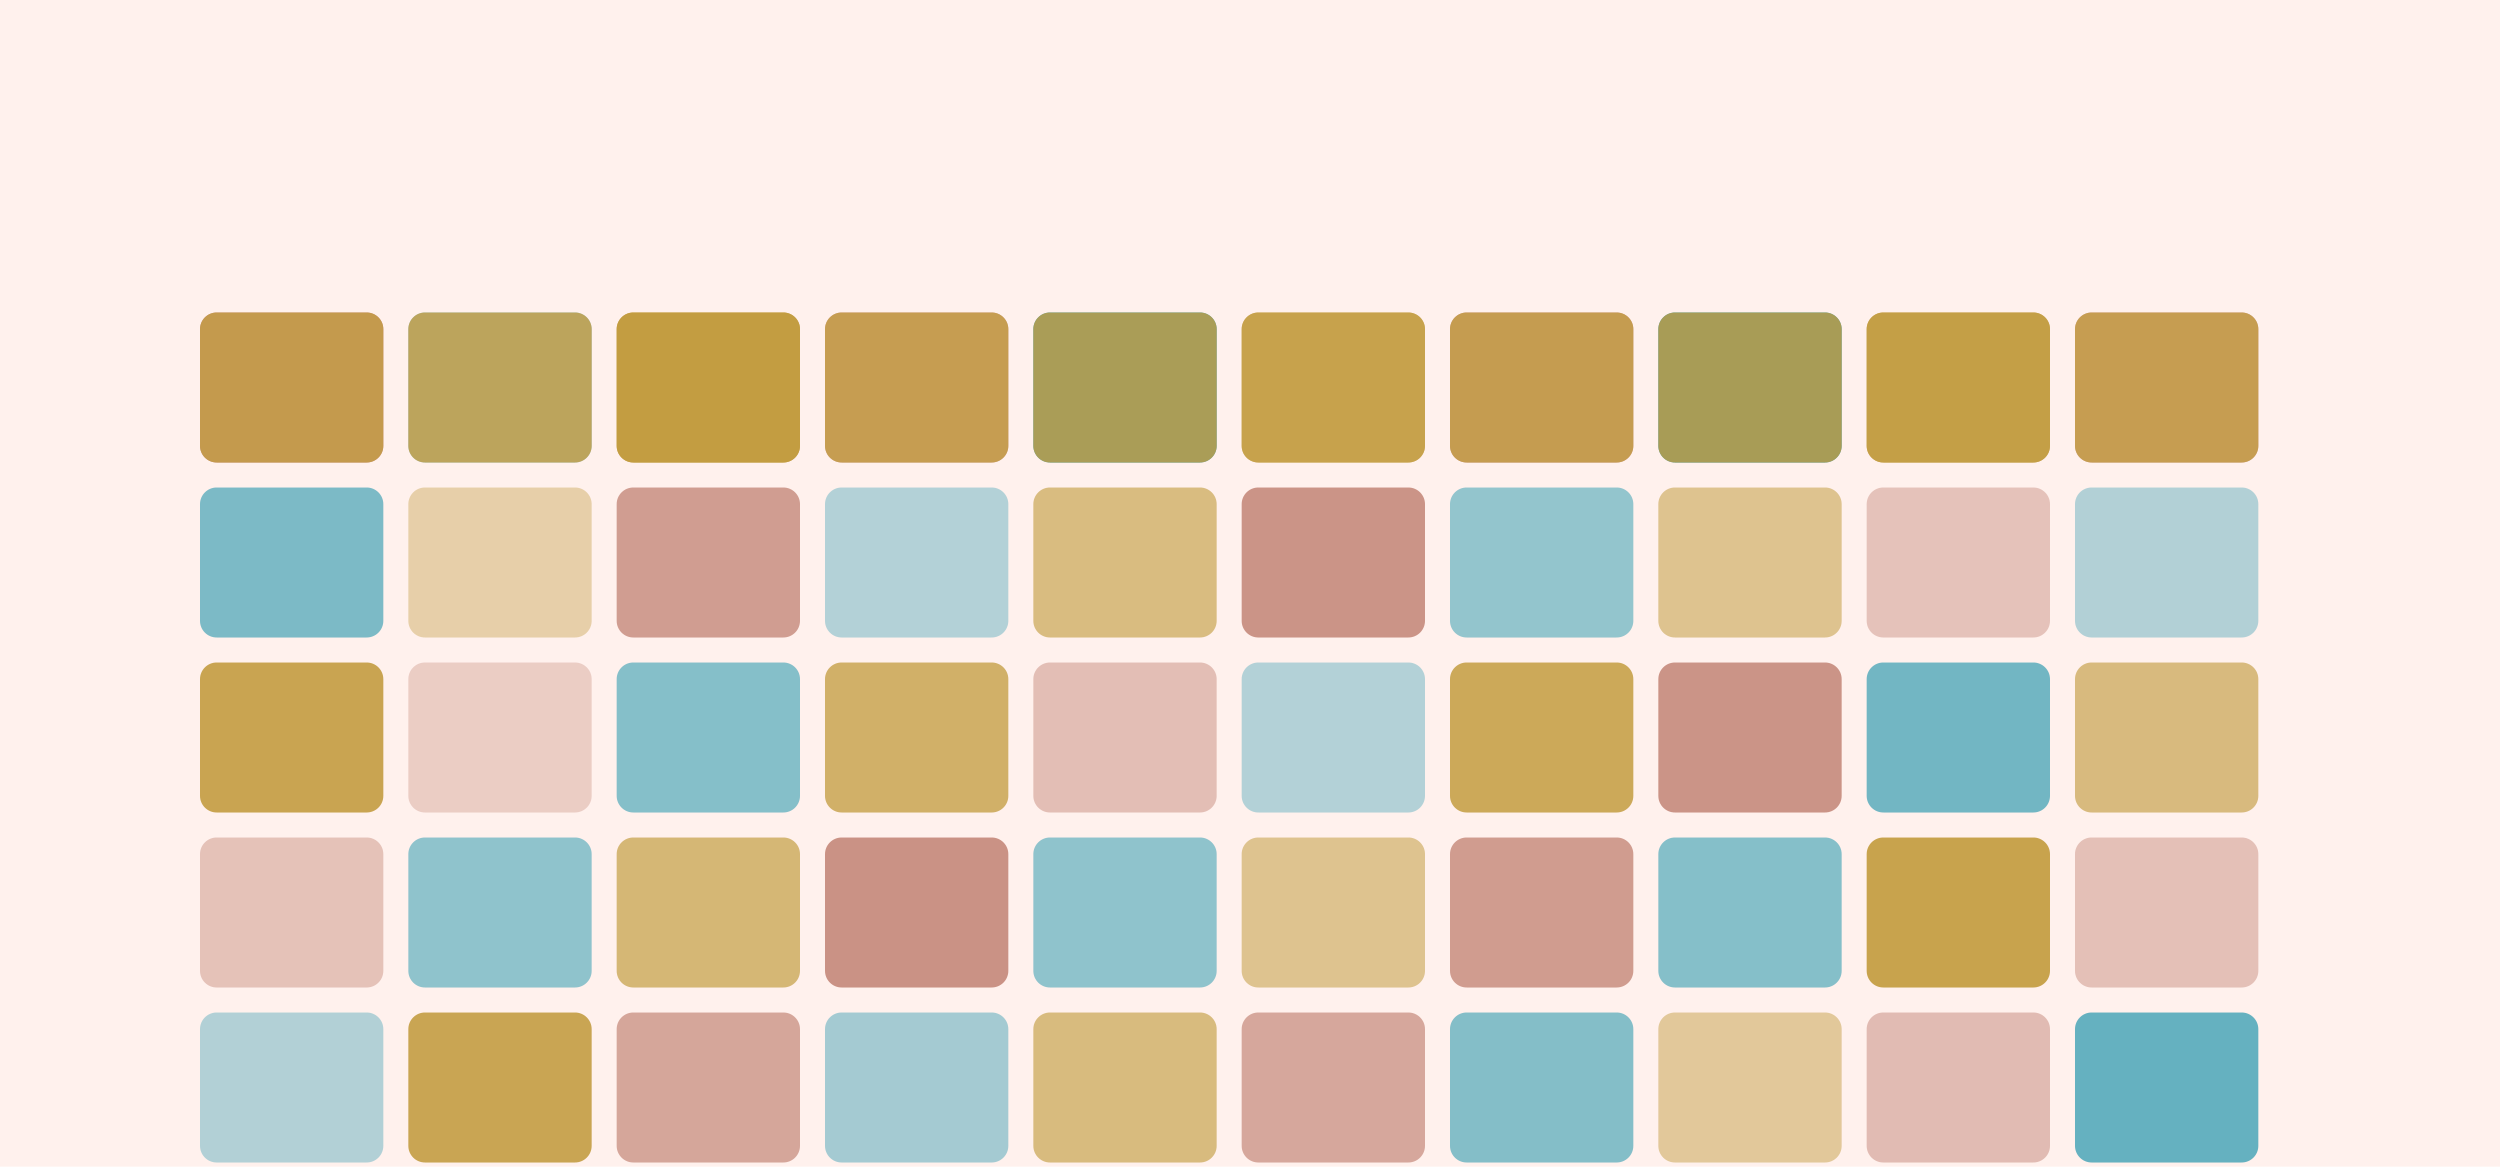
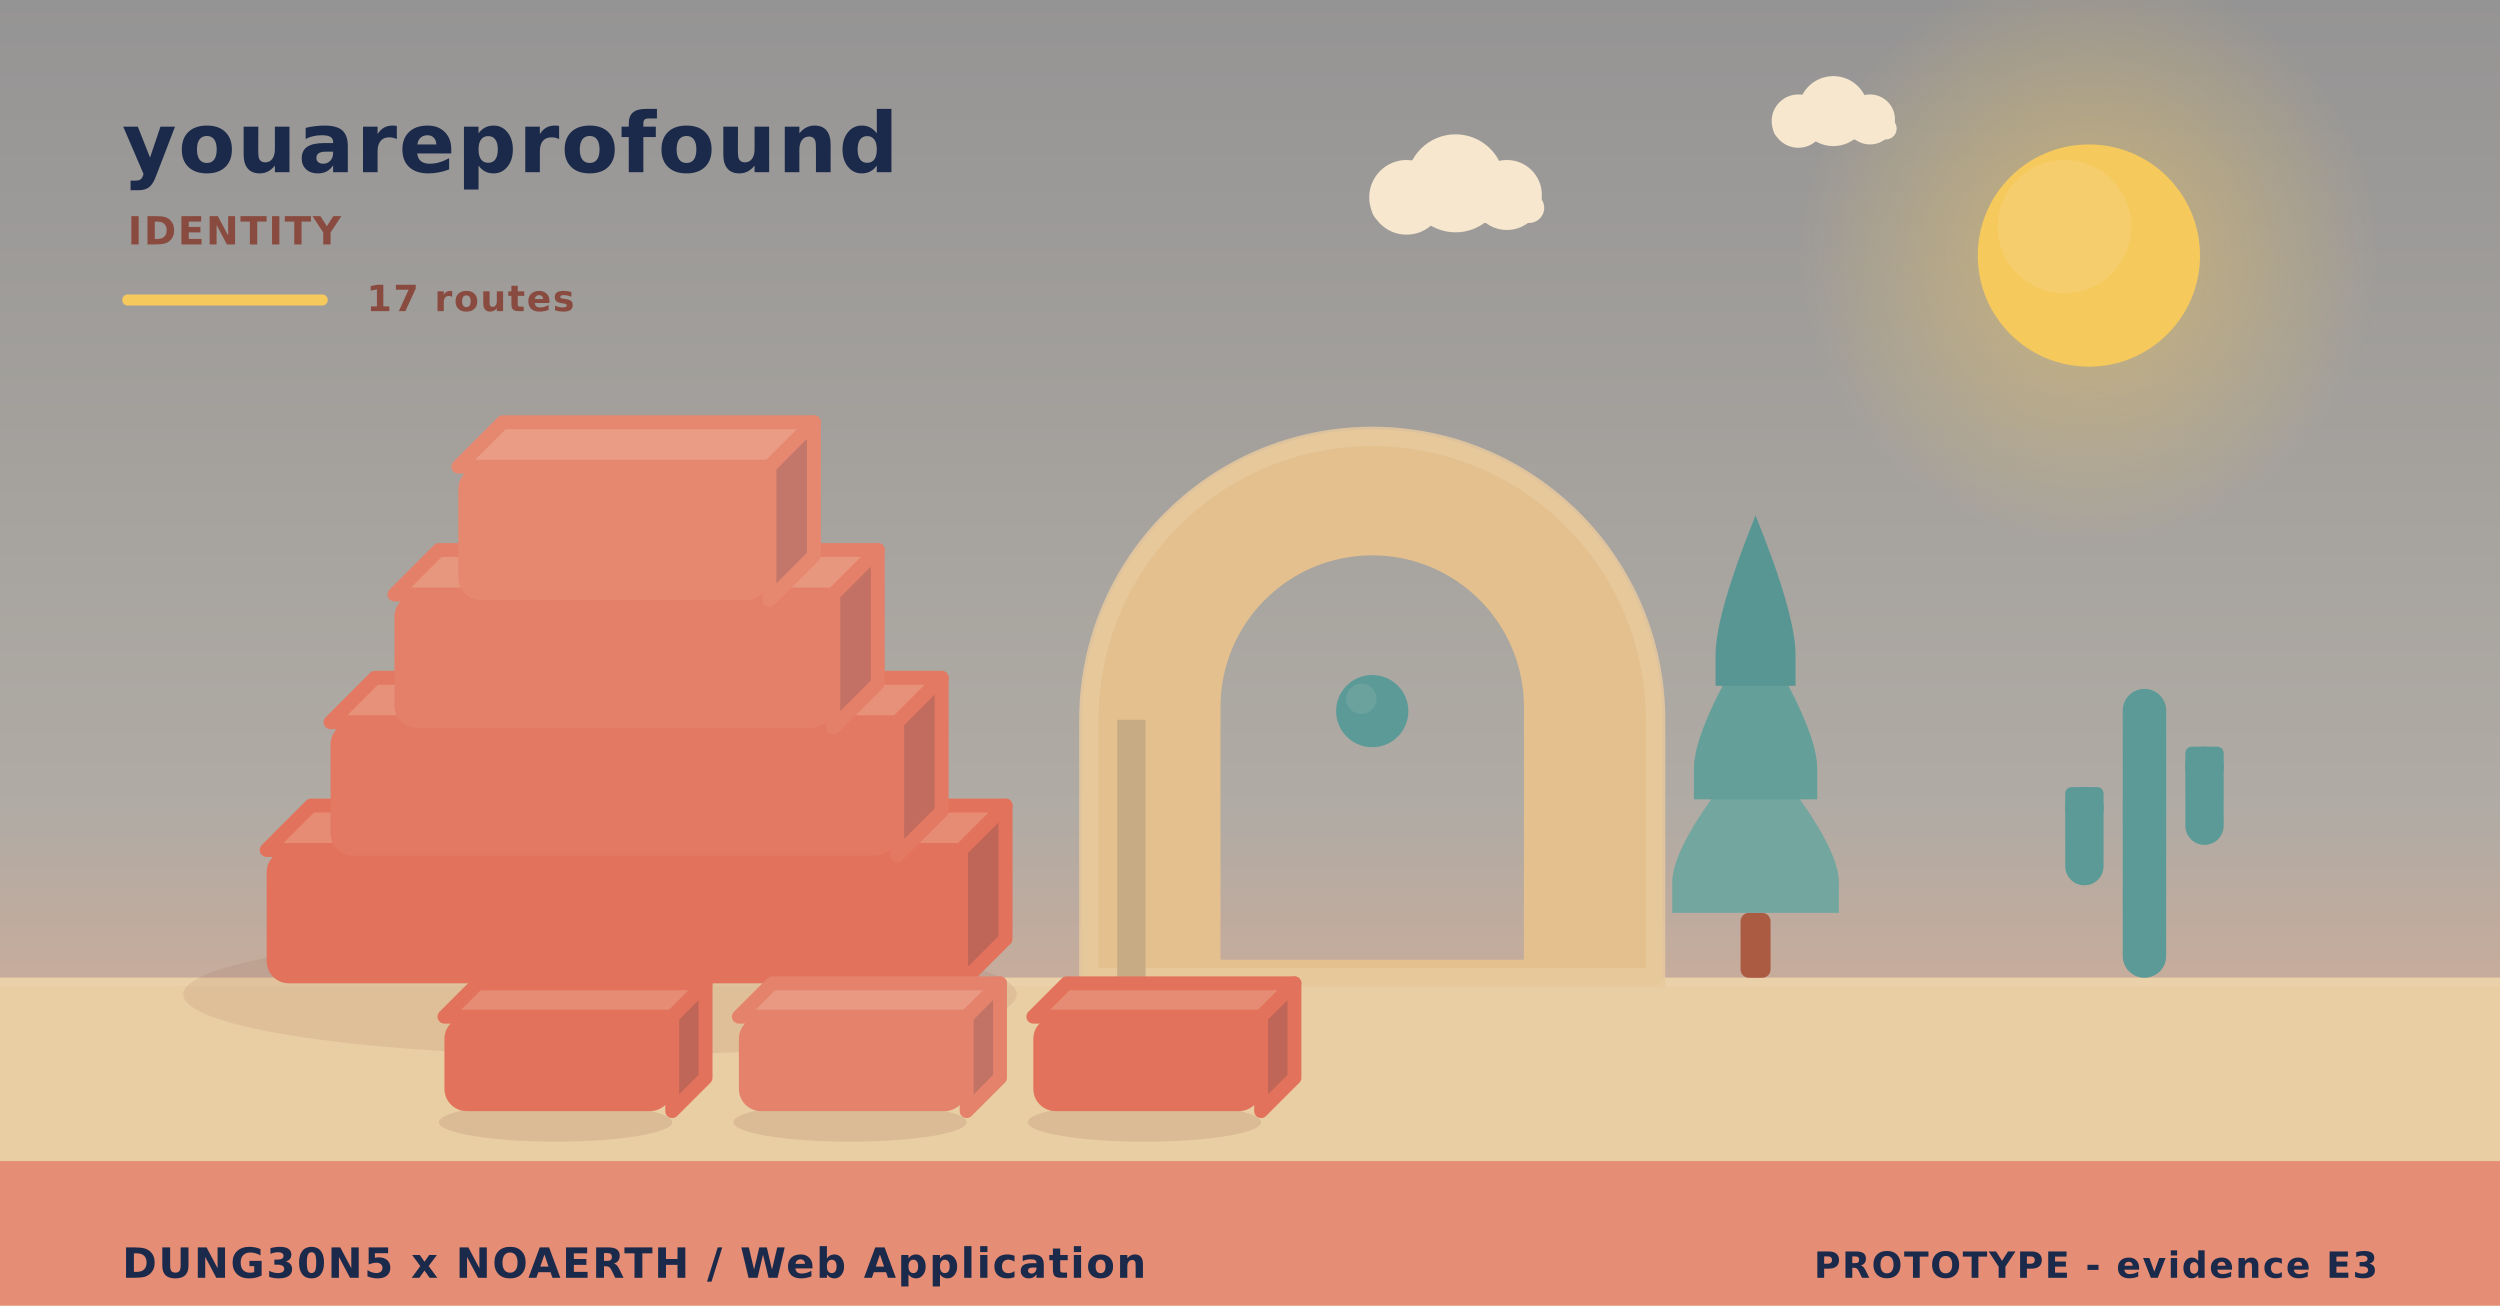
- <svg xmlns="http://www.w3.org/2000/svg" viewBox="0 0 1200 560" width="1200" height="560" role="img" aria-label="youareprofound hero">
-   <rect width="1200" height="560" fill="#fff1ed" />
-   <defs>
-     <linearGradient id="gh" x1="0" y1="0" x2="1" y2="1">
-       <stop offset="0%" stop-color="#c78c7e" />
-       <stop offset="100%" stop-color="#389eb2" />
-     </linearGradient>
-   </defs>
-   <rect x="96.00" y="150.00" width="88.00" height="72.00" rx="8.00" fill="#c78c7e" opacity="0.92" />
-   <rect x="196.00" y="150.00" width="88.00" height="72.00" rx="8.00" fill="#389eb2" opacity="0.46" />
-   <rect x="296.00" y="150.00" width="88.00" height="72.00" rx="8.00" fill="#c29b3e" opacity="0.91" />
-   <rect x="396.00" y="150.00" width="88.00" height="72.00" rx="8.00" fill="#c78c7e" opacity="0.73" />
-   <rect x="496.00" y="150.00" width="88.00" height="72.00" rx="8.00" fill="#389eb2" opacity="0.91" />
-   <rect x="596.00" y="150.00" width="88.00" height="72.00" rx="8.00" fill="#c29b3e" opacity="0.61" />
-   <rect x="696.00" y="150.00" width="88.00" height="72.00" rx="8.00" fill="#c78c7e" opacity="0.80" />
-   <rect x="796.00" y="150.00" width="88.00" height="72.00" rx="8.00" fill="#389eb2" opacity="0.95" />
-   <rect x="896.00" y="150.00" width="88.00" height="72.00" rx="8.00" fill="#c29b3e" opacity="0.79" />
-   <rect x="996.00" y="150.00" width="88.00" height="72.00" rx="8.00" fill="#c78c7e" opacity="0.73" />
-   <rect x="96.00" y="234.00" width="88.00" height="72.00" rx="8.00" fill="#389eb2" opacity="0.66" />
-   <rect x="196.00" y="234.00" width="88.00" height="72.00" rx="8.00" fill="#c29b3e" opacity="0.39" />
-   <rect x="296.00" y="234.00" width="88.00" height="72.00" rx="8.00" fill="#c78c7e" opacity="0.83" />
-   <rect x="396.00" y="234.00" width="88.00" height="72.00" rx="8.00" fill="#389eb2" opacity="0.38" />
-   <rect x="496.00" y="234.00" width="88.00" height="72.00" rx="8.00" fill="#c29b3e" opacity="0.62" />
-   <rect x="596.00" y="234.00" width="88.00" height="72.00" rx="8.00" fill="#c78c7e" opacity="0.92" />
-   <rect x="696.00" y="234.00" width="88.00" height="72.00" rx="8.00" fill="#389eb2" opacity="0.54" />
-   <rect x="796.00" y="234.00" width="88.00" height="72.00" rx="8.00" fill="#c29b3e" opacity="0.54" />
-   <rect x="896.00" y="234.00" width="88.00" height="72.00" rx="8.00" fill="#c78c7e" opacity="0.46" />
-   <rect x="996.00" y="234.00" width="88.00" height="72.00" rx="8.00" fill="#389eb2" opacity="0.39" />
-   <rect x="96.00" y="318.00" width="88.00" height="72.00" rx="8.00" fill="#c29b3e" opacity="0.89" />
-   <rect x="196.00" y="318.00" width="88.00" height="72.00" rx="8.00" fill="#c78c7e" opacity="0.36" />
-   <rect x="296.00" y="318.00" width="88.00" height="72.00" rx="8.00" fill="#389eb2" opacity="0.61" />
-   <rect x="396.00" y="318.00" width="88.00" height="72.00" rx="8.00" fill="#c29b3e" opacity="0.76" />
-   <rect x="496.00" y="318.00" width="88.00" height="72.00" rx="8.00" fill="#c78c7e" opacity="0.50" />
-   <rect x="596.00" y="318.00" width="88.00" height="72.00" rx="8.00" fill="#389eb2" opacity="0.38" />
-   <rect x="696.00" y="318.00" width="88.00" height="72.00" rx="8.00" fill="#c29b3e" opacity="0.84" />
-   <rect x="796.00" y="318.00" width="88.00" height="72.00" rx="8.00" fill="#c78c7e" opacity="0.92" />
-   <rect x="896.00" y="318.00" width="88.00" height="72.00" rx="8.00" fill="#389eb2" opacity="0.71" />
-   <rect x="996.00" y="318.00" width="88.00" height="72.00" rx="8.00" fill="#c29b3e" opacity="0.64" />
-   <rect x="96.00" y="402.00" width="88.00" height="72.00" rx="8.00" fill="#c78c7e" opacity="0.47" />
-   <rect x="196.00" y="402.00" width="88.00" height="72.00" rx="8.00" fill="#389eb2" opacity="0.56" />
-   <rect x="296.00" y="402.00" width="88.00" height="72.00" rx="8.00" fill="#c29b3e" opacity="0.68" />
-   <rect x="396.00" y="402.00" width="88.00" height="72.00" rx="8.00" fill="#c78c7e" opacity="0.94" />
-   <rect x="496.00" y="402.00" width="88.00" height="72.00" rx="8.00" fill="#389eb2" opacity="0.56" />
-   <rect x="596.00" y="402.00" width="88.00" height="72.00" rx="8.00" fill="#c29b3e" opacity="0.54" />
-   <rect x="696.00" y="402.00" width="88.00" height="72.00" rx="8.00" fill="#c78c7e" opacity="0.84" />
-   <rect x="796.00" y="402.00" width="88.00" height="72.00" rx="8.00" fill="#389eb2" opacity="0.61" />
-   <rect x="896.00" y="402.00" width="88.00" height="72.00" rx="8.00" fill="#c29b3e" opacity="0.91" />
-   <rect x="996.00" y="402.00" width="88.00" height="72.00" rx="8.00" fill="#c78c7e" opacity="0.49" />
-   <rect x="96.00" y="486.00" width="88.00" height="72.00" rx="8.00" fill="#389eb2" opacity="0.39" />
-   <rect x="196.00" y="486.00" width="88.00" height="72.00" rx="8.00" fill="#c29b3e" opacity="0.88" />
-   <rect x="296.00" y="486.00" width="88.00" height="72.00" rx="8.00" fill="#c78c7e" opacity="0.74" />
-   <rect x="396.00" y="486.00" width="88.00" height="72.00" rx="8.00" fill="#389eb2" opacity="0.46" />
-   <rect x="496.00" y="486.00" width="88.00" height="72.00" rx="8.00" fill="#c29b3e" opacity="0.63" />
-   <rect x="596.00" y="486.00" width="88.00" height="72.00" rx="8.00" fill="#c78c7e" opacity="0.73" />
-   <rect x="696.00" y="486.00" width="88.00" height="72.00" rx="8.00" fill="#389eb2" opacity="0.62" />
-   <rect x="796.00" y="486.00" width="88.00" height="72.00" rx="8.00" fill="#c29b3e" opacity="0.48" />
-   <rect x="896.00" y="486.00" width="88.00" height="72.00" rx="8.00" fill="#c78c7e" opacity="0.53" />
-   <rect x="996.00" y="486.00" width="88.00" height="72.00" rx="8.00" fill="#389eb2" opacity="0.77" />
+ <svg xmlns="http://www.w3.org/2000/svg" width="900" height="470" viewBox="0 0 900 470" role="img" aria-label="youareprofound - identity">
+   <linearGradient id="skyh" x1="0" y1="0" x2="0" y2="1">
+     <stop offset="0" stop-color="#959494" />
+     <stop offset="0.62" stop-color="#b0aba4" />
+     <stop offset="1" stop-color="#f3ad8a" />
+   </linearGradient>
+   <rect width="900" height="470" fill="url(#skyh)" />
+   <radialGradient id="sunh">
+     <stop offset="0.35" stop-color="#f5c95c" stop-opacity="0.34" />
+     <stop offset="1" stop-color="#f5c95c" stop-opacity="0" />
+   </radialGradient>
+   <circle cx="752" cy="92" r="104" fill="url(#sunh)" />
+   <circle cx="752" cy="92" r="40" fill="#f5c95c" />
+   <circle cx="743.2" cy="81.6" r="24" fill="#f5d27e" opacity="0.5" />
  <g>
-     <rect x="96.00" y="150.00" width="88.00" height="72.00" rx="8.00" fill="#c29b3e" opacity="0.80" />
-     <animate attributeName="opacity" values="0.25;1.0;0.25" dur="8.2s" begin="0.88s" repeatCount="indefinite" />
+     <circle cx="524" cy="66" r="17.64" fill="#f6e7ce" />
+     <circle cx="506.36" cy="71.04" r="13.44" fill="#f6e7ce" />
+     <circle cx="542.48" cy="70.2" r="12.6" fill="#f6e7ce" />
+     <rect x="493.76" y="69.36" width="62.16" height="10.92" rx="5.46" fill="#f6e7ce" />
+     <animateTransform attributeName="transform" type="translate" values="0 0;24 0;0 0" dur="36s" begin="0s" repeatCount="indefinite" />
  </g>
  <g>
-     <rect x="196.00" y="150.00" width="88.00" height="72.00" rx="8.00" fill="#c29b3e" opacity="0.80" />
-     <animate attributeName="opacity" values="0.25;1.0;0.25" dur="8.2s" begin="1.2s" repeatCount="indefinite" />
+     <circle cx="660" cy="40" r="12.6" fill="#f6e7ce" />
+     <circle cx="647.4" cy="43.6" r="9.6" fill="#f6e7ce" />
+     <circle cx="673.2" cy="43" r="9" fill="#f6e7ce" />
+     <rect x="638.4" y="42.4" width="44.4" height="7.8" rx="3.9" fill="#f6e7ce" />
+     <animateTransform attributeName="transform" type="translate" values="0 0;-18 0;0 0" dur="46s" begin="3s" repeatCount="indefinite" />
+   </g>
+   <rect x="0" y="352" width="900" height="118" fill="#e9cda3" />
+   <rect x="0" y="352" width="900" height="3" fill="#ebd1a9" />
+   <text x="44" y="62" font-family="Verdana,DejaVu Sans,sans-serif" font-size="30" font-weight="700" letter-spacing="0.6" fill="#1b2a4a" text-anchor="start">youareprofound</text>
+   <text x="46" y="88" font-family="Verdana,DejaVu Sans,sans-serif" font-size="14" font-weight="700" letter-spacing="0.6" fill="#894b3f" text-anchor="start">IDENTITY</text>
+   <rect x="44" y="106" width="74" height="4" rx="2" fill="#f5c95c" />
+   <text x="132" y="112" font-family="Verdana,DejaVu Sans,sans-serif" font-size="13" font-weight="700" letter-spacing="0.6" fill="#894b3f" text-anchor="start">17 routes</text>
+   <ellipse cx="216" cy="358" rx="150" ry="22" fill="rgba(138,90,68,0.11)" />
+   <g>
+     <path d="M96,306 L346,306 L362,290 L112,290 Z" fill="#e68c74" stroke="#e2725b" stroke-width="5" stroke-linejoin="round" />
+     <path d="M346,306 L362,290 L362,338 L346,354 Z" fill="#c06658" stroke="#e2725b" stroke-width="5" stroke-linejoin="round" />
+     <rect x="96" y="306" width="250" height="48" rx="8" fill="#e2725b" />
+     <animateTransform attributeName="transform" type="translate" values="0 10;0 0" dur="0.9s" begin="0s" fill="freeze" />
  </g>
  <g>
-     <rect x="296.00" y="150.00" width="88.00" height="72.00" rx="8.00" fill="#c29b3e" opacity="0.80" />
-     <animate attributeName="opacity" values="0.25;1.0;0.25" dur="8.2s" begin="1.52s" repeatCount="indefinite" />
+     <path d="M119,260 L323,260 L339,244 L135,244 Z" fill="#e7917a" stroke="#e37962" stroke-width="5" stroke-linejoin="round" />
+     <path d="M323,260 L339,244 L339,292 L323,308 Z" fill="#c16c5e" stroke="#e37962" stroke-width="5" stroke-linejoin="round" />
+     <rect x="119" y="260" width="204" height="48" rx="8" fill="#e37962" />
+     <animateTransform attributeName="transform" type="translate" values="0 10;0 0" dur="0.9s" begin="0.28s" fill="freeze" />
  </g>
  <g>
-     <rect x="396.00" y="150.00" width="88.00" height="72.00" rx="8.00" fill="#c29b3e" opacity="0.80" />
-     <animate attributeName="opacity" values="0.25;1.0;0.25" dur="8.2s" begin="1.84s" repeatCount="indefinite" />
+     <path d="M142,214 L300,214 L316,198 L158,198 Z" fill="#e8977f" stroke="#e48069" stroke-width="5" stroke-linejoin="round" />
+     <path d="M300,214 L316,198 L316,246 L300,262 Z" fill="#c27164" stroke="#e48069" stroke-width="5" stroke-linejoin="round" />
+     <rect x="142" y="214" width="158" height="48" rx="8" fill="#e48069" />
+     <animateTransform attributeName="transform" type="translate" values="0 10;0 0" dur="0.9s" begin="0.56s" fill="freeze" />
  </g>
  <g>
-     <rect x="496.00" y="150.00" width="88.00" height="72.00" rx="8.00" fill="#c29b3e" opacity="0.80" />
-     <animate attributeName="opacity" values="0.25;1.0;0.25" dur="8.2s" begin="2.16s" repeatCount="indefinite" />
+     <path d="M165,168 L277,168 L293,152 L181,152 Z" fill="#ea9c85" stroke="#e68770" stroke-width="5" stroke-linejoin="round" />
+     <path d="M277,168 L293,152 L293,200 L277,216 Z" fill="#c3776a" stroke="#e68770" stroke-width="5" stroke-linejoin="round" />
+     <rect x="165" y="168" width="112" height="48" rx="8" fill="#e68770" />
+     <animateTransform attributeName="transform" type="translate" values="0 10;0 0" dur="0.9s" begin="0.84s" fill="freeze" />
  </g>
+   <path d="M392,352 L392,259.12 A102,102 0 0 1 596,259.12 L596,352 Z M436.88,348 L436.88,254.55 A57.12,57.12 0 0 1 551.12,254.55 L551.12,348 Z" fill="#e3c08d" fill-rule="evenodd" stroke="#e3c08d" stroke-width="5" stroke-linejoin="round" />
+   <path d="M392,352 L392,259.12 A102,102 0 0 1 596,259.12 L596,352 Z" fill="none" stroke="#e8c99d" stroke-width="7" stroke-linecap="round" opacity="0.85" />
+   <rect x="402.2" y="259.12" width="10.2" height="92.88" fill="#c7ab84" />
  <g>
-     <rect x="596.00" y="150.00" width="88.00" height="72.00" rx="8.00" fill="#c29b3e" opacity="0.80" />
-     <animate attributeName="opacity" values="0.25;1.0;0.25" dur="8.2s" begin="2.48s" repeatCount="indefinite" />
+     <circle cx="494" cy="256" r="13" fill="#5b9a97" />
+     <circle cx="490.1" cy="251.58" r="5.46" fill="#7aa9a2" opacity="0.55" />
+     <animate attributeName="opacity" values="0.78;1;0.78" dur="5.2s" begin="0s" repeatCount="indefinite" />
  </g>
+   <rect x="626.6" y="328.64" width="10.8" height="23.36" rx="3" fill="#ac5b43" />
+   <path d="M632,267.32 Q602,302.89 602,317.6 Q602,328.64 602,328.64 L662,328.64 Q662,328.64 662,317.6 Q662,302.89 632,267.32 Z" fill="#74a6a0" />
+   <path d="M632,226.44 Q609.8,262.01 609.8,276.72 Q609.8,287.76 609.8,287.76 L654.2,287.76 Q654.2,287.76 654.2,276.72 Q654.2,262.01 632,226.44 Z" fill="#649f9a" />
+   <path d="M632,185.56 Q617.6,221.13 617.6,235.84 Q617.6,246.88 617.6,246.88 L646.4,246.88 Q646.4,246.88 646.4,235.84 Q646.4,221.13 632,185.56 Z" fill="#589694" />
+   <rect x="764.18" y="248" width="15.64" height="104" rx="7.82" fill="#5b9a97" />
+   <rect x="743.48" y="283.36" width="13.8" height="35.36" rx="6.9" fill="#5b9a97" />
+   <rect x="743.48" y="283.36" width="13.8" height="10.4" rx="2.3" fill="#5b9a97" />
+   <rect x="786.72" y="268.8" width="13.8" height="35.36" rx="6.9" fill="#5b9a97" />
+   <rect x="786.72" y="268.8" width="13.8" height="10.4" rx="2.3" fill="#5b9a97" />
+   <ellipse cx="200" cy="404" rx="42" ry="7" fill="rgba(138,90,68,0.15)" />
  <g>
-     <rect x="696.00" y="150.00" width="88.00" height="72.00" rx="8.00" fill="#c29b3e" opacity="0.80" />
-     <animate attributeName="opacity" values="0.25;1.0;0.25" dur="8.2s" begin="2.8s" repeatCount="indefinite" />
+     <path d="M160,366 L242,366 L254,354 L172,354 Z" fill="#e68c74" stroke="#e2725b" stroke-width="5" stroke-linejoin="round" />
+     <path d="M242,366 L254,354 L254,388 L242,400 Z" fill="#c06658" stroke="#e2725b" stroke-width="5" stroke-linejoin="round" />
+     <rect x="160" y="366" width="82" height="34" rx="8" fill="#e2725b" />
+     <animateTransform attributeName="transform" type="translate" values="0 10;0 0" dur="0.7s" begin="0.8s" fill="freeze" />
  </g>
+   <ellipse cx="306" cy="404" rx="42" ry="7" fill="rgba(138,90,68,0.15)" />
  <g>
-     <rect x="796.00" y="150.00" width="88.00" height="72.00" rx="8.00" fill="#c29b3e" opacity="0.80" />
-     <animate attributeName="opacity" values="0.25;1.0;0.25" dur="8.2s" begin="3.12s" repeatCount="indefinite" />
+     <path d="M266,366 L348,366 L360,354 L278,354 Z" fill="#e99881" stroke="#e5826b" stroke-width="5" stroke-linejoin="round" />
+     <path d="M348,366 L360,354 L360,388 L348,400 Z" fill="#c37365" stroke="#e5826b" stroke-width="5" stroke-linejoin="round" />
+     <rect x="266" y="366" width="82" height="34" rx="8" fill="#e5826b" />
+     <animateTransform attributeName="transform" type="translate" values="0 10;0 0" dur="0.7s" begin="0.95s" fill="freeze" />
  </g>
+   <ellipse cx="412" cy="404" rx="42" ry="7" fill="rgba(138,90,68,0.15)" />
  <g>
-     <rect x="896.00" y="150.00" width="88.00" height="72.00" rx="8.00" fill="#c29b3e" opacity="0.80" />
-     <animate attributeName="opacity" values="0.25;1.0;0.25" dur="8.2s" begin="3.44s" repeatCount="indefinite" />
+     <path d="M372,366 L454,366 L466,354 L384,354 Z" fill="#e68c74" stroke="#e2725b" stroke-width="5" stroke-linejoin="round" />
+     <path d="M454,366 L466,354 L466,388 L454,400 Z" fill="#c06658" stroke="#e2725b" stroke-width="5" stroke-linejoin="round" />
+     <rect x="372" y="366" width="82" height="34" rx="8" fill="#e2725b" />
+     <animateTransform attributeName="transform" type="translate" values="0 10;0 0" dur="0.7s" begin="1.1s" fill="freeze" />
  </g>
-   <g>
-     <rect x="996.00" y="150.00" width="88.00" height="72.00" rx="8.00" fill="#c29b3e" opacity="0.80" />
-     <animate attributeName="opacity" values="0.25;1.0;0.25" dur="8.2s" begin="3.76s" repeatCount="indefinite" />
-   </g>
+   <rect x="0" y="418" width="900" height="52" rx="0" fill="#e68972" opacity="0.94" />
+   <text x="44" y="460" font-family="Verdana,DejaVu Sans,sans-serif" font-size="15" font-weight="700" letter-spacing="0.6" fill="#1b2a4a" text-anchor="start">DUNG30N5 x NOAERTH  /  Web Application</text>
+   <text x="856" y="460" font-family="Verdana,DejaVu Sans,sans-serif" font-size="13" font-weight="700" letter-spacing="0.6" fill="#1b2a4a" text-anchor="end">PROTOTYPE  -  evidence E3</text>
</svg>
